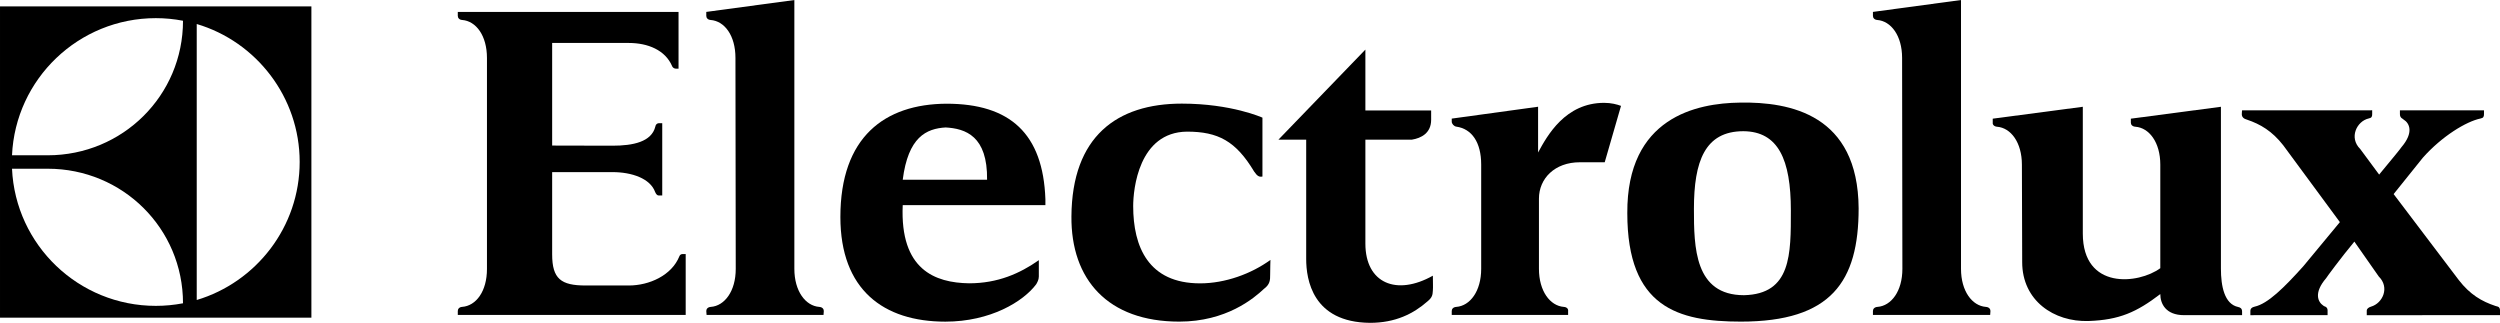
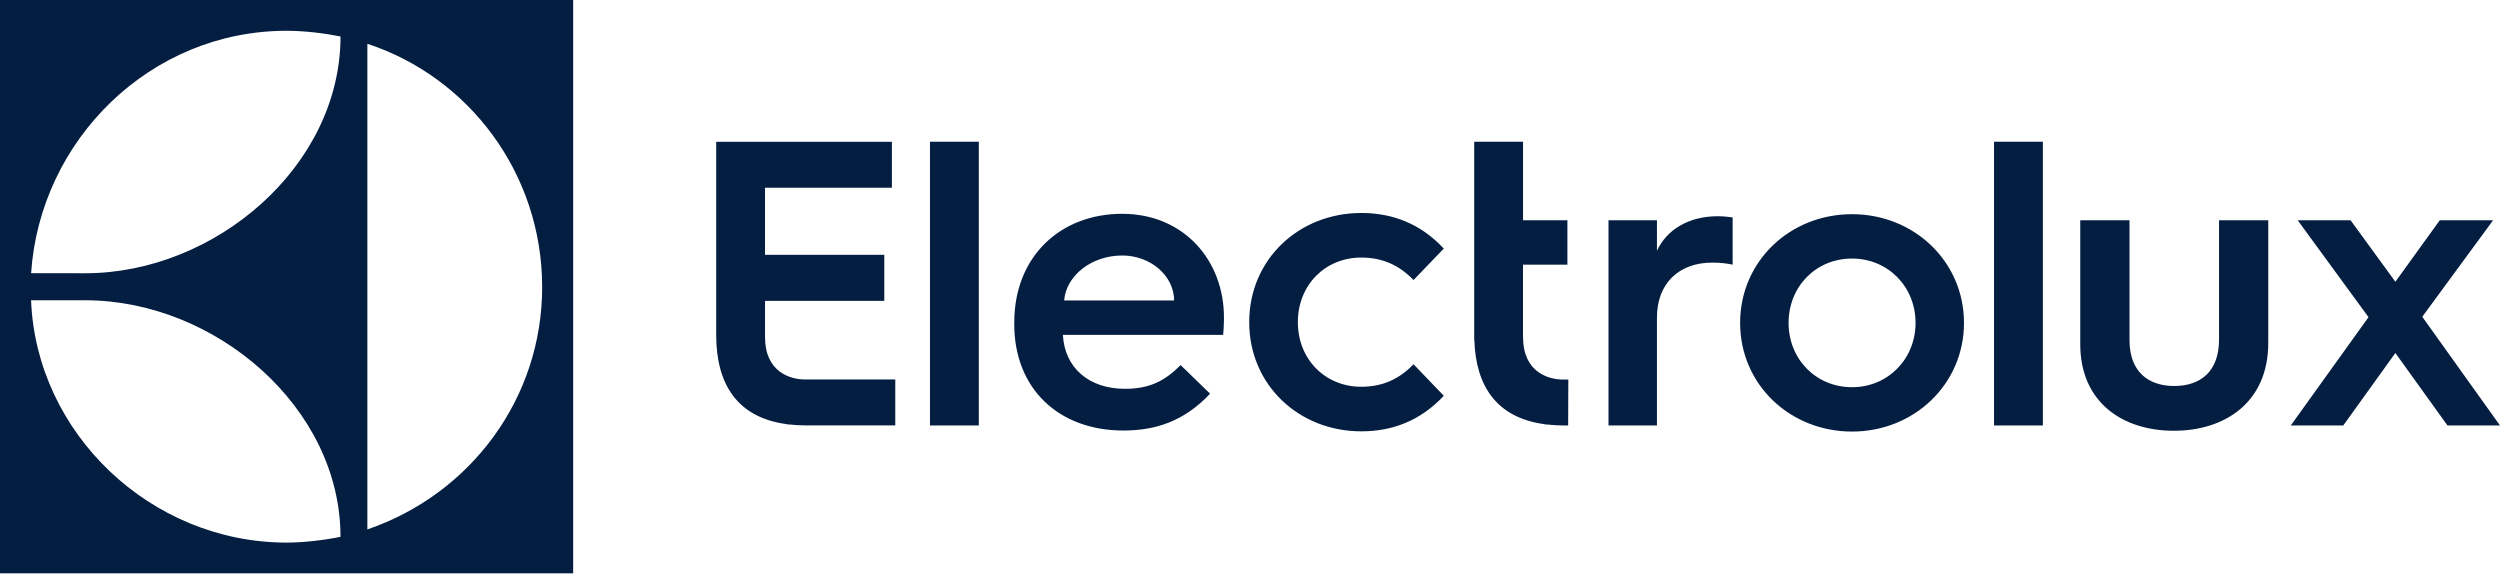
- <svg xmlns="http://www.w3.org/2000/svg" version="1.0" width="1366.75" height="176.5" id="svg1918">
-   <defs id="defs1920" />
-   <g transform="translate(-138.3638,-447.186)" id="layer1" style="fill:#000000">
-     <g transform="matrix(2.42265,0,0,2.42265,-175.3724,-865.8249)" style="fill:#000000" id="g5487">
-       <path d="m 660.813,596.527 5.485,7.84 c 2.517,2.471 0.903,6.033 -1.742,6.801 -0.581,0.181 -0.968,0.471 -0.968,0.929 l 0,1 30.069,-0.007 0,-1.11 c 0,-0.31 -0.129,-0.678 -0.452,-0.8 -0.194,-0.052 -0.387,-0.103 -0.581,-0.168 -3.097,-1.026 -5.743,-2.581 -8.259,-5.827 l -14.712,-19.416 6.582,-8.195 c 4.323,-4.872 9.808,-8.195 13.034,-8.86 0.645,-0.129 0.774,-0.419 0.774,-0.974 l 0,-0.871 -1.032,0 -16.971,0.006 c 0,0 0,0 0,0 l -0.968,0 c 0,0 0,0.465 0,0.865 0,0.49 0.194,0.813 0.581,1.019 0.129,0.103 0.129,0.11 0.258,0.2 1.291,0.781 2.387,2.865 -0.516,6.253 0,0.077 -2.065,2.62 -5.033,6.182 l 0,-0.052 -4.259,-5.756 c -2.581,-2.542 -0.774,-6.272 1.936,-6.885 0.645,-0.123 0.774,-0.407 0.774,-0.961 l 0,-0.878 -1.032,0.006 -28.327,0 c 0,0 -0.064,0.471 -0.064,0.871 0,0.703 0.516,1.058 1.161,1.232 3.033,1.019 5.678,2.575 8.195,5.794 l 12.776,17.332 -8.259,9.969 c -4.323,4.814 -8.001,8.453 -10.97,9.105 -0.645,0.136 -0.968,0.465 -0.968,0.923 l 0,1 17.422,-0.007 0,-1.084 c 0,-0.316 -0.129,-0.632 -0.452,-0.807 -0.258,-0.097 -0.387,-0.148 -0.516,-0.258 -1.226,-0.826 -2.194,-2.891 0.645,-6.195 0,-0.071 3.42,-4.71 6.388,-8.272 l 0,0.052" style="fill:#000000;fill-rule:evenodd;stroke:none" id="path4772" />
-       <path d="m 281.203,556.966 c -1.549,-3.717 -5.549,-5.298 -9.808,-5.298 l -17.293,0 0,23.152 13.615,0.032 c 4.646,0 8.84,-0.858 9.679,-4.356 0.065,-0.413 0.387,-0.716 0.774,-0.723 l 0.774,0.006 0,16.306 -0.774,0.006 c -0.387,0.006 -0.645,-0.348 -0.839,-0.813 -1.097,-3.013 -5.227,-4.465 -9.614,-4.465 l -13.615,0 0,18.558 c 0,5.53 2,7.027 7.55,7.027 l 9.744,0 c 4.581,0 9.679,-2.246 11.421,-6.608 0.129,-0.329 0.387,-0.49 0.774,-0.49 l 0.645,0 0,13.744 -51.428,0 0,-0.89 c 0,-0.458 0.323,-0.878 0.968,-0.929 3.162,-0.232 5.614,-3.51 5.614,-8.556 l 0,-47.614 c 0,-5.04 -2.452,-8.337 -5.614,-8.576 -0.645,-0.052 -0.968,-0.471 -0.968,-0.929 l 0,-0.89 49.814,0 0,12.802 -0.645,0 c -0.323,-0.013 -0.645,-0.219 -0.774,-0.497" style="fill:#000000;fill-rule:nonzero;stroke:none" id="path4774" />
-       <path d="m 315.338,613.046 0.065,-0.89 c 0,-0.458 -0.323,-0.878 -1.032,-0.929 -3.097,-0.232 -5.614,-3.549 -5.614,-8.588 l 0,-49.376 c 0,-3.794 0,-11.286 0,-11.286 l -19.874,2.684 0,0.89 c 0,0.458 0.323,0.877 0.968,0.929 3.162,0.239 5.614,3.517 5.614,8.556 0,-0.116 0.065,47.621 0.065,47.621 0,5.033 -2.517,8.337 -5.614,8.569 -0.71,0.052 -1.032,0.471 -1.032,0.929 l 0.065,0.89 26.391,0" style="fill:#000000;fill-rule:nonzero;stroke:none" id="path4776" />
-       <path d="m 578.606,613.046 0.065,-0.89 c 0,-0.458 -0.323,-0.878 -1.032,-0.929 -3.097,-0.232 -5.614,-3.549 -5.614,-8.588 l 0,-49.376 c 0,-3.794 0,-11.286 0,-11.286 l -19.874,2.684 0,0.89 c 0,0.458 0.323,0.877 0.968,0.929 3.097,0.239 5.614,3.517 5.614,8.556 0,-0.116 0.065,47.621 0.065,47.621 0,5.033 -2.517,8.337 -5.614,8.569 -0.71,0.052 -1.032,0.471 -1.032,0.929 l 0,0.89 26.456,0" style="fill:#000000;fill-rule:nonzero;stroke:none" id="path4778" />
-       <path d="m 476.589,566.058 c 0,0 0,6.53 0,10.331 2.065,-3.807 6.13,-11.208 14.906,-11.208 1.613,0 2.904,0.348 3.807,0.684 l -3.678,12.725 c -0.452,0 -3.872,0 -5.614,0 -5.678,0 -9.227,3.678 -9.227,8.208 l 0,15.835 c 0,5.04 2.516,8.363 5.614,8.595 0.71,0.052 1.032,0.471 0.968,0.929 l 0,0.89 -26.262,0 0,-0.89 c 0,-0.458 0.323,-0.878 1.032,-0.929 3.097,-0.232 5.614,-3.542 5.614,-8.582 0,-3.691 0,-19.113 0,-23.539 0,-5.033 -2.129,-8.066 -5.614,-8.556 -0.516,-0.065 -1.032,-0.632 -1.032,-1.123 0,-0.49 0,-0.69 0,-0.69 l 19.487,-2.678" style="fill:#000000;fill-rule:nonzero;stroke:none" id="path4780" />
-       <path d="m 634.486,613.091 -12.131,0 c -4.13,0 -5.356,-2.594 -5.356,-4.756 -5.356,4.085 -9.227,5.833 -16.196,6.078 -7.808,0.245 -14.97,-4.601 -14.97,-13.28 l -0.065,-21.997 c 0,-5.046 -2.517,-8.324 -5.614,-8.563 -0.645,-0.052 -1.032,-0.471 -0.968,-0.923 l 0,-0.897 20.326,-2.684 0,28.605 c 0,12.789 12.583,11.428 17.487,7.821 l 0,-23.372 c 0,-5.04 -2.517,-8.311 -5.614,-8.55 -0.71,-0.052 -1.032,-0.471 -1.032,-0.923 l 0,-0.897 20.326,-2.684 0,36.516 c 0,3.943 0.774,8.001 3.872,8.659 0.516,0.11 0.903,0.336 0.903,1.052 0,0.381 0,0.794 0,0.794 l -0.968,0" style="fill:#000000;fill-rule:nonzero;stroke:none" id="path4782" />
-       <path d="m 414.386,580.544 0,-12.021 c 0,0 -6.969,-3.168 -18.197,-3.168 -14.647,0 -24.778,7.421 -24.907,25.436 -0.129,14.235 8.195,23.759 24.326,23.759 10.647,0 16.841,-5.259 19.1,-7.375 1.419,-1.058 1.419,-2.013 1.419,-3.22 0,-1.207 0.065,-3.33 0.065,-3.33 -4.323,3.136 -10.195,5.291 -15.874,5.291 -11.679,0 -15.099,-8.266 -15.099,-17.435 0,-3.781 1.226,-16.68 12.131,-16.803 7.033,0 11.034,2.123 15.164,9.008 0.71,1.045 1.161,1.271 1.871,1.123 l 0,-1.265" style="fill:#000000;fill-rule:nonzero;stroke:none" id="path4784" />
-       <path d="m 522.92,571.581 c -8.711,0 -11.163,6.814 -11.163,17.532 0,8.64 0.129,19.474 11.292,19.474 10.711,-0.245 10.582,-9.26 10.582,-19.113 0,-11.505 -2.839,-17.829 -10.711,-17.893 l 0,0 z m -0.774,-6.459 c 11.292,-0.181 26.649,2.671 26.778,23.868 0,16.545 -6.195,25.559 -26.585,25.559 -14.131,0 -25.617,-3.175 -25.617,-24.469 -0.129,-21.655 15.68,-24.83 25.423,-24.952 l 0,-0.006" style="fill:#000000;fill-rule:nonzero;stroke:none" id="path4786" />
-       <path d="m 365.41,588.262 -32.199,0 c -0.645,14.602 7.291,17.519 14.97,17.642 6.517,0 11.486,-2.233 15.744,-5.22 0,0 0,2.942 0,3.697 0,0.761 -0.387,1.362 -0.581,1.723 -2.904,3.91 -10.324,8.453 -20.519,8.453 -13.938,0 -23.681,-7.182 -23.681,-23.617 0,-18.055 10.002,-25.488 23.939,-25.565 l 0,0 c 14.389,0 21.81,6.782 22.326,21.571 l 0,1.316 z m -22.455,-17.532 c 0,0 0,0 0,0 -4.452,0.245 -8.518,2.187 -9.743,11.808 l 19.035,0 c 0.129,-9.866 -4.839,-11.563 -9.421,-11.808 l 0.129,0" style="fill:#000000;fill-rule:nonzero;stroke:none" id="path4788" />
-       <path d="m 452.457,569.007 0,-2.104 -14.841,0 0,-13.738 -19.616,20.319 6.259,0 0,26.94 c 0,4.594 1.42,14.28 14.389,14.402 5.743,0 9.808,-2.052 12.97,-4.833 1.161,-0.942 1.161,-1.542 1.226,-2.478 0.065,-0.807 0,-1.749 0,-3.33 -8.195,4.62 -15.228,1.716 -15.228,-7.246 l 0,-23.455 10.518,0 c 2.065,-0.336 4.323,-1.465 4.323,-4.478" style="fill:#000000;fill-rule:nonzero;stroke:none" id="path4790" />
-       <path d="m 199.771,543.416 -70.269,0 0,70.237 70.269,0 0,-70.237 z m -25.875,66.256 0,-62.281 c 13.422,3.975 23.23,16.493 23.23,31.121 0,14.68 -9.808,27.14 -23.23,31.16 z m -41.684,-32.657 c 0.774,-17.235 15.035,-30.947 32.457,-30.947 2.065,0 4.13,0.2 6.13,0.587 0,16.854 -13.615,30.36 -30.521,30.36 l -8.066,0 z m 8.066,3.033 c 16.906,0 30.521,13.48 30.521,30.366 -2,0.381 -4.065,0.581 -6.13,0.581 -17.422,0 -31.683,-13.712 -32.457,-30.947 l 8.066,0" style="fill:#000000;fill-rule:evenodd;stroke:none" id="path4792" />
-     </g>
-   </g>
+ <svg xmlns="http://www.w3.org/2000/svg" width="436.004" height="99.986" viewBox="0 0 218.002 49.993">
+   <path fill="#041E41" d="M0,49.993h49.98V0H0V49.993z M32.035,3.818c8.834,2.896,15.218,11.273,15.242,21.169 c0.024,9.735-6.231,18.092-15.242,21.18V3.818z M24.982,2.685c1.596,0,3.296,0.213,4.712,0.495 c0,11.326-10.952,20.647-22.255,20.647L2.713,23.82C3.488,12.21,13.093,2.685,24.982,2.685z M7.443,26.185 c11.301,0,22.249,9.311,22.249,20.626c-1.414,0.289-3.199,0.504-4.71,0.504c-11.893-0.016-21.823-9.57-22.272-21.13H7.443z M66.711,29.389v-3.151h10.4v-4.017H66.709v-5.849h11.065v-4.008H62.452v16.843c0,4.258,1.813,7.17,6.069,7.768 c0.085,0.021,0.169,0.037,0.247,0.039h0.077c0.436,0.049,0.881,0.081,1.348,0.081h7.876v-4.003h-7.841 C68.875,33.092,66.711,32.424,66.711,29.389z M81.094,37.101h4.259V12.358h-4.259V37.101z M97.856,18.644 c-5.383,0-9.412,3.709-9.412,9.484v0.143c0,5.634,3.886,9.271,9.519,9.271c2.709,0,5.24-0.748,7.557-3.21l-2.567-2.495 c-1.355,1.355-2.674,2.068-4.848,2.068c-3.173,0-5.276-1.854-5.419-4.707h13.974c0.071-0.713,0.071-1.497,0.071-1.497 C106.733,22.673,103.203,18.644,97.856,18.644z M92.794,26.203c0.178-2.176,2.389-3.923,5.062-3.923 c2.495,0,4.527,1.783,4.527,3.923H92.794z M118.7,22.459c1.925,0,3.352,0.714,4.563,1.961l2.638-2.746 c-2.068-2.211-4.527-3.102-7.201-3.102c-5.419,0-9.768,4.029-9.768,9.52c0,5.491,4.349,9.521,9.768,9.521 c2.674,0,5.134-0.891,7.201-3.102l-2.638-2.746c-1.211,1.248-2.638,1.961-4.563,1.961c-3.138,0-5.526-2.39-5.526-5.634 S115.562,22.459,118.7,22.459z M132.811,29.396h-0.005v-6.317h3.873v-3.87h-3.868v-6.85h-4.259v17.288l0.012-0.001 c0.122,4.02,1.948,6.758,6.057,7.335c0.085,0.021,0.169,0.037,0.247,0.038h0.077c0.436,0.049,0.881,0.082,1.348,0.082h0.451 l0.015-4.003h-0.431C134.975,33.098,132.811,32.431,132.811,29.396z M144.487,21.87v-2.66h-4.224v17.891h4.224v-9.408 c0-2.946,1.881-4.793,4.826-4.793c0.674,0,1.278,0.07,1.775,0.178v-4.117c-0.178-0.035-0.816-0.107-1.277-0.107 C147.255,18.855,145.339,20.027,144.487,21.87z M161.502,18.677c-5.431,0-9.762,4.116-9.762,9.478 c0,5.359,4.331,9.478,9.762,9.478c5.393,0,9.76-4.119,9.76-9.478C171.261,22.794,166.895,18.677,161.502,18.677z M161.502,33.764 c-3.159,0-5.536-2.451-5.536-5.609c0-3.16,2.377-5.609,5.536-5.609c3.124,0,5.536,2.449,5.536,5.609 C167.037,31.314,164.626,33.764,161.502,33.764z M173.88,37.101h4.261V12.358h-4.261V37.101z M193.502,29.61 c0,2.839-1.668,4.048-3.905,4.048c-2.236,0-3.903-1.209-3.903-4.01V19.21h-4.295v10.792c0,5.112,3.726,7.561,8.163,7.561 c4.472,0,8.233-2.485,8.233-7.668V19.21h-4.293V29.61z M213.91,31.38l-2.686-3.757l3.326-4.532l2.848-3.881h-4.649l-3.87,5.36 l-3.904-5.36h-4.613l2.645,3.619l3.53,4.829l-3.7,5.153l-3.079,4.29h4.578l4.542-6.319l4.544,6.319h4.579L213.91,31.38z" />
</svg>
